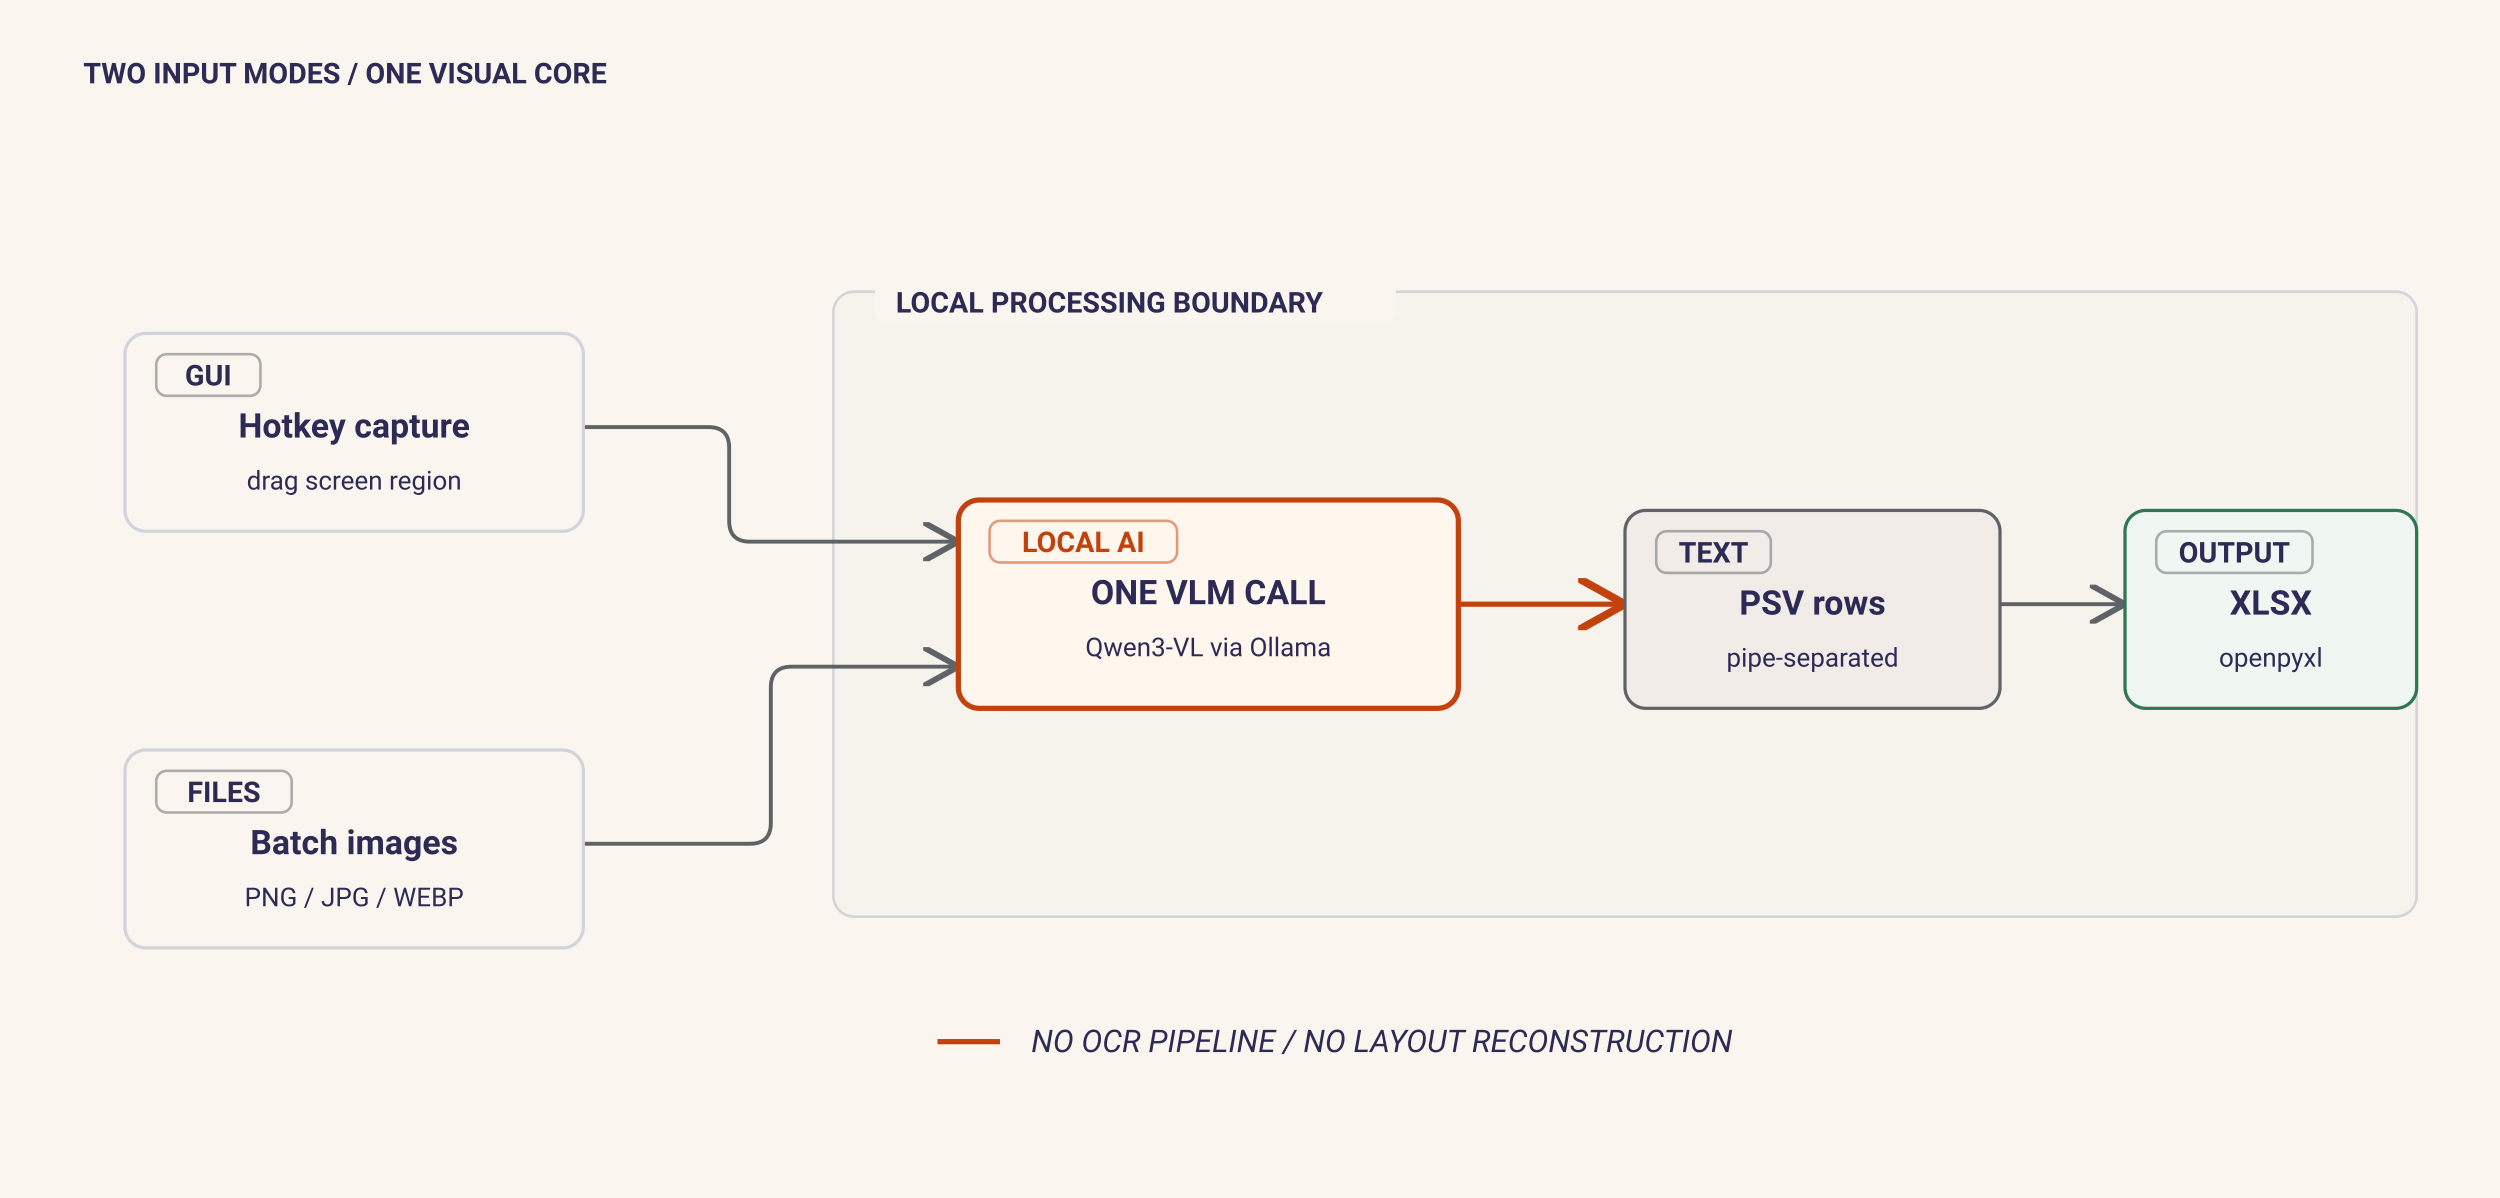
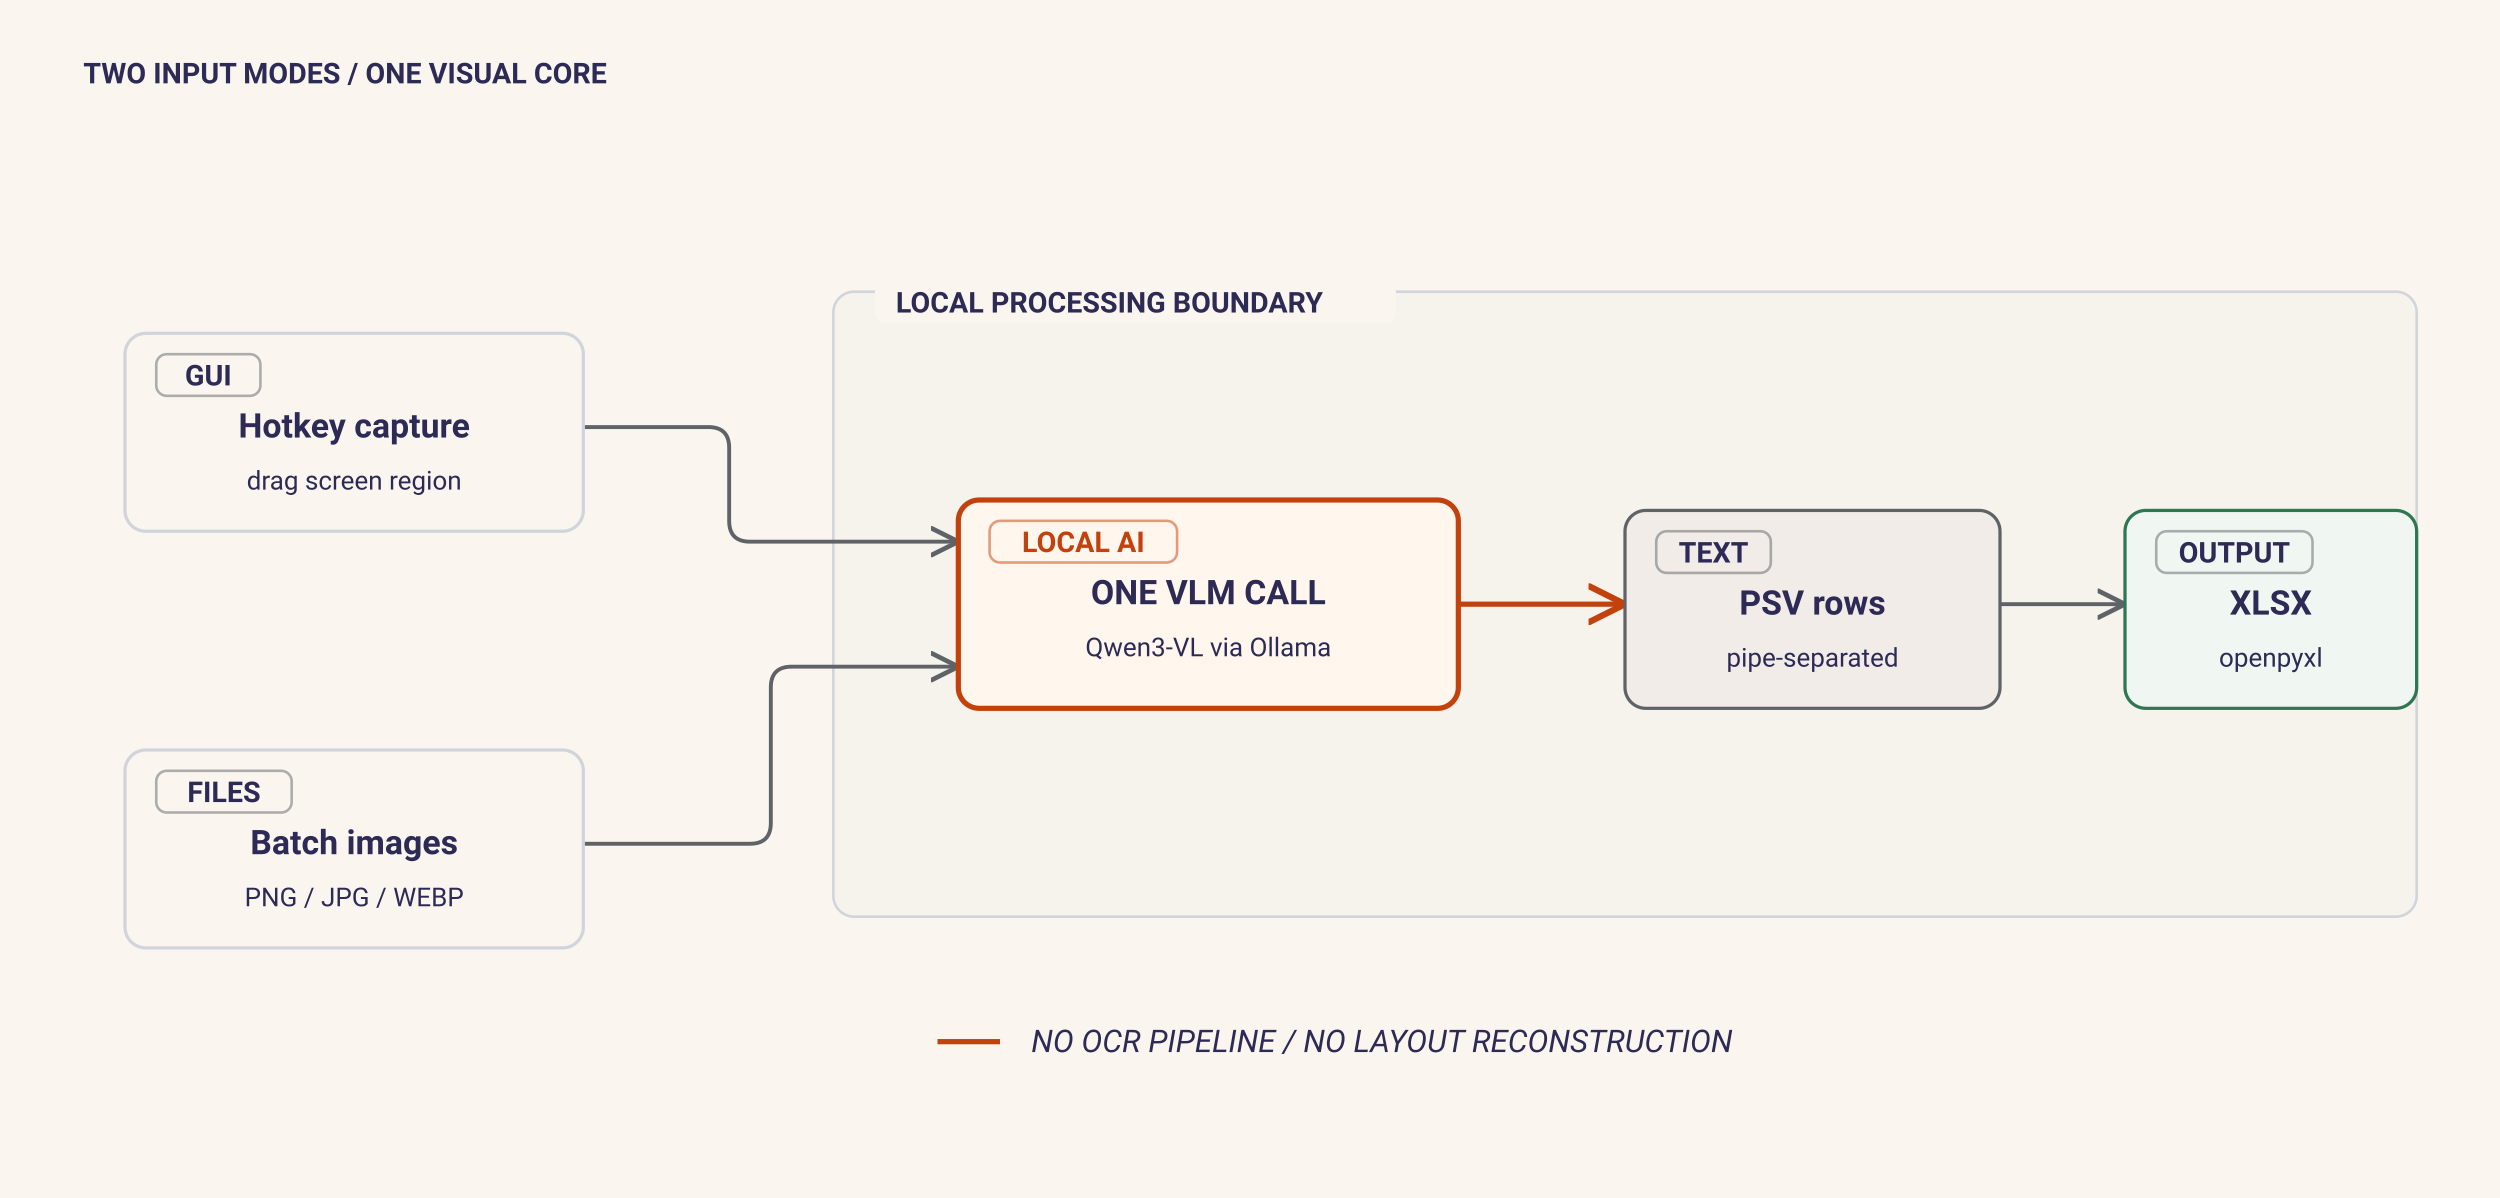
<svg xmlns="http://www.w3.org/2000/svg" class="editorial-diagram editorial-diagram-tablesnap diagram-typography-standard" viewBox="0 0 960 460" width="100%" role="img" aria-labelledby="tablesnap-title tablesnap-desc" preserveAspectRatio="xMidYMid meet">
  <defs>
-     <marker id="tablesnap-arrow-default" markerWidth="10" markerHeight="10" refX="9" refY="5" orient="auto">
-       <path d="M0,0 L9,5 L0,10" fill="none" stroke="#5f6368" stroke-width="1.5" stroke-linecap="round" stroke-linejoin="round" />
+     <marker id="tablesnap-arrow-default" markerWidth="8" markerHeight="8" refX="7" refY="4" orient="auto">
+       <path d="M0,0.5 L7,4 L0,7.5" fill="none" stroke="#5f6368" stroke-width="1.2" stroke-linecap="round" stroke-linejoin="round" />
    </marker>
-     <marker id="tablesnap-arrow-accent" markerWidth="10" markerHeight="10" refX="9" refY="5" orient="auto">
-       <path d="M0,0 L9,5 L0,10" fill="none" stroke="#c2410c" stroke-width="1.5" stroke-linecap="round" stroke-linejoin="round" />
+     <marker id="tablesnap-arrow-accent" markerWidth="8" markerHeight="8" refX="7" refY="4" orient="auto">
+       <path d="M0,0.5 L7,4 L0,7.5" fill="none" stroke="#c2410c" stroke-width="1.2" stroke-linecap="round" stroke-linejoin="round" />
    </marker>
-     <marker id="tablesnap-arrow-success" markerWidth="10" markerHeight="10" refX="9" refY="5" orient="auto">
-       <path d="M0,0 L9,5 L0,10" fill="none" stroke="#2f7652" stroke-width="1.5" stroke-linecap="round" stroke-linejoin="round" />
+     <marker id="tablesnap-arrow-success" markerWidth="8" markerHeight="8" refX="7" refY="4" orient="auto">
+       <path d="M0,0.5 L7,4 L0,7.5" fill="none" stroke="#2f7652" stroke-width="1.2" stroke-linecap="round" stroke-linejoin="round" />
    </marker>
-     <marker id="tablesnap-arrow-danger" markerWidth="10" markerHeight="10" refX="9" refY="5" orient="auto">
-       <path d="M0,0 L9,5 L0,10" fill="none" stroke="#a34444" stroke-width="1.5" stroke-linecap="round" stroke-linejoin="round" />
+     <marker id="tablesnap-arrow-danger" markerWidth="8" markerHeight="8" refX="7" refY="4" orient="auto">
+       <path d="M0,0.5 L7,4 L0,7.5" fill="none" stroke="#a34444" stroke-width="1.2" stroke-linecap="round" stroke-linejoin="round" />
    </marker>
  </defs>
  <style>
.editorial-diagram text{font-family:-apple-system,BlinkMacSystemFont,'Segoe UI',Roboto,'Noto Sans SC',sans-serif;fill:#2d2b55;letter-spacing:0}
.zone&gt;rect:first-child{fill:#2d2b55;fill-opacity:.018;stroke:#d1d5db;stroke-width:1}
.zone-label-mask{fill:#faf6ef}
.connector-label rect{fill:#faf6ef;fill-opacity:.82}
.zone-label,.node-tag,.connector-label text,.label-eyebrow{font-family:'SFMono-Regular',Consolas,'Liberation Mono','Noto Sans Mono CJK SC',monospace;font-size:11px;font-weight:600;letter-spacing:.08em;fill:#5f6368}
.lane rect{fill:#faf6ef;stroke:#e5e7eb;stroke-width:1}.lane-tinted rect{fill:#2d2b55;fill-opacity:.018}
.lane line{stroke:#d1d5db;stroke-width:1}.lane-label{font-family:'SFMono-Regular',Consolas,'Liberation Mono','Noto Sans Mono CJK SC',monospace;font-size:11px;font-weight:600;fill:#5f6368;letter-spacing:.06em}
.connector{fill:none;stroke:#5f6368;stroke-width:1.5}
.connector-accent{stroke:#c2410c;stroke-width:2}
.connector-success{stroke:#2f7652}.connector-danger{stroke:#a34444}
.connector-dashed{stroke-dasharray:6 4}
.node-mask,.decision-mask{fill:#faf6ef;stroke:none}
.node-box{fill:#ffffff;stroke:#2d2b55;stroke-width:1.25}
.node-muted .node-box{fill:#faf6ef;stroke:#d1d5db}
.node-store .node-box{fill:#2d2b55;fill-opacity:.045;stroke:#5f6368}
.node-optional .node-box{fill:#faf6ef;stroke:#d1d5db;stroke-dasharray:6 4}
.node-focal .node-box{fill:#fff7ed;stroke:#c2410c;stroke-width:2}
.node-success .node-box{fill:#f0f7f2;stroke:#2f7652}
.node-danger .node-box{fill:#fdf2f2;stroke:#a34444}
.node-tag-box{fill:none;stroke:#5f6368;stroke-opacity:.5}
.node-focal .node-tag-box{stroke:#c2410c}.node-focal .node-tag{fill:#c2410c}
.node-title,.decision-title{font-size:13px;font-weight:650}
.node-subtitle,.decision-subtitle{font-family:'SFMono-Regular',Consolas,'Liberation Mono','Noto Sans Mono CJK SC',monospace;font-size:10px;fill:#5f6368}
.decision-box{fill:#ffffff;stroke:#2d2b55;stroke-width:1.25}
.decision-focal .decision-box{fill:#fff7ed;stroke:#c2410c;stroke-width:2}
.connector-label rect{stroke:#e5e7eb;stroke-width:.5}
.connector-label-accent rect{stroke:#c2410c;stroke-opacity:.45}.connector-label-accent text{fill:#c2410c}
.connector-label-success rect{stroke:#2f7652;stroke-opacity:.45}.connector-label-success text{fill:#2f7652}
.connector-label-danger rect{stroke:#a34444;stroke-opacity:.45}.connector-label-danger text{fill:#a34444}
.connector-label-dashed rect{stroke:#5f6368;stroke-dasharray:3 2}.connector-label-dashed text{fill:#5f6368}
.annotation line{stroke:#c2410c;stroke-width:2}.annotation text{font-size:12px;font-style:italic}
.label-metric{font-family:'SFMono-Regular',Consolas,'Liberation Mono','Noto Sans Mono CJK SC',monospace;font-size:12px;font-weight:600;fill:#c2410c}
.step-header rect{fill:#2d2b55;fill-opacity:.1}.step-header text{font-family:'SFMono-Regular',Consolas,'Liberation Mono','Noto Sans Mono CJK SC',monospace;font-size:11px;font-weight:600;fill:#5f6368}
.step-header .step-label{letter-spacing:.06em}.step-focal rect{fill:#f97316;fill-opacity:.16}.step-focal text{fill:#c2410c}
.diagram-typography-expanded .zone-label,.diagram-typography-expanded .node-tag,.diagram-typography-expanded .connector-label text,.diagram-typography-expanded .label-eyebrow{font-size:12px}
.diagram-typography-expanded .node-title,.diagram-typography-expanded .decision-title{font-size:14px}
.diagram-typography-expanded .node-subtitle,.diagram-typography-expanded .decision-subtitle{font-size:10px}
.diagram-typography-expanded .annotation text{font-size:13px}
</style>
  <rect width="960" height="460" fill="#faf6ef" />
  <g class="zone">
    <rect x="320" y="112" width="608" height="240" rx="8" />
    <rect class="zone-label-mask" x="336" y="108" width="200" height="16" rx="4" />
    <text class="zone-label" x="344" y="120">LOCAL PROCESSING BOUNDARY</text>
  </g>
  <path class="connector connector-default" d="M 224 164 L 272 164 Q 280 164 280 172 L 280 200 Q 280 208 288 208 L 368 208" marker-end="url(#tablesnap-arrow-default)" />
  <path class="connector connector-default" d="M 224 324 L 288 324 Q 296 324 296 316 L 296 264 Q 296 256 304 256 L 368 256" marker-end="url(#tablesnap-arrow-default)" />
  <path class="connector connector-accent" d="M 560 232 L 624 232" marker-end="url(#tablesnap-arrow-accent)" />
  <path class="connector connector-default" d="M 768 232 L 816 232" marker-end="url(#tablesnap-arrow-default)" />
  <g class="node node-muted">
    <rect class="node-mask" x="48" y="128" width="176" height="76" rx="8" />
    <rect class="node-box" x="48" y="128" width="176" height="76" rx="8" />
    <rect class="node-tag-box" x="60" y="136" width="40" height="16" rx="4" />
    <text class="node-tag" x="80" y="148" text-anchor="middle">GUI</text>
    <text class="node-title" text-anchor="middle">
      <tspan x="136" y="168">Hotkey capture</tspan>
    </text>
    <text class="node-subtitle" text-anchor="middle">
      <tspan x="136" y="188">drag screen region</tspan>
    </text>
  </g>
  <g class="node node-muted">
    <rect class="node-mask" x="48" y="288" width="176" height="76" rx="8" />
    <rect class="node-box" x="48" y="288" width="176" height="76" rx="8" />
    <rect class="node-tag-box" x="60" y="296" width="52" height="16" rx="4" />
    <text class="node-tag" x="86" y="308" text-anchor="middle">FILES</text>
    <text class="node-title" text-anchor="middle">
      <tspan x="136" y="328">Batch images</tspan>
    </text>
    <text class="node-subtitle" text-anchor="middle">
      <tspan x="136" y="348">PNG / JPG / WEBP</tspan>
    </text>
  </g>
  <g class="node node-focal">
    <rect class="node-mask" x="368" y="192" width="192" height="80" rx="8" />
    <rect class="node-box" x="368" y="192" width="192" height="80" rx="8" />
    <rect class="node-tag-box" x="380" y="200" width="72" height="16" rx="4" />
    <text class="node-tag" x="416" y="212" text-anchor="middle">LOCAL AI</text>
    <text class="node-title" text-anchor="middle">
      <tspan x="464" y="232">ONE VLM CALL</tspan>
    </text>
    <text class="node-subtitle" text-anchor="middle">
      <tspan x="464" y="252">Qwen3-VL via Ollama</tspan>
    </text>
  </g>
  <g class="node node-store">
    <rect class="node-mask" x="624" y="196" width="144" height="76" rx="8" />
    <rect class="node-box" x="624" y="196" width="144" height="76" rx="8" />
    <rect class="node-tag-box" x="636" y="204" width="44" height="16" rx="4" />
    <text class="node-tag" x="658" y="216" text-anchor="middle">TEXT</text>
    <text class="node-title" text-anchor="middle">
      <tspan x="696" y="236">PSV rows</tspan>
    </text>
    <text class="node-subtitle" text-anchor="middle">
      <tspan x="696" y="256">pipe-separated</tspan>
    </text>
  </g>
  <g class="node node-success">
    <rect class="node-mask" x="816" y="196" width="112" height="76" rx="8" />
    <rect class="node-box" x="816" y="196" width="112" height="76" rx="8" />
    <rect class="node-tag-box" x="828" y="204" width="60" height="16" rx="4" />
    <text class="node-tag" x="858" y="216" text-anchor="middle">OUTPUT</text>
    <text class="node-title" text-anchor="middle">
      <tspan x="872" y="236">XLSX</tspan>
    </text>
    <text class="node-subtitle" text-anchor="middle">
      <tspan x="872" y="256">openpyxl</tspan>
    </text>
  </g>
  <text class="label label-eyebrow" x="32" y="32" text-anchor="start">TWO INPUT MODES / ONE VISUAL CORE</text>
  <g class="annotation">
    <line x1="360" y1="400" x2="384" y2="400" />
    <text x="396" y="404">NO OCR PIPELINE / NO LAYOUT RECONSTRUCTION</text>
  </g>
</svg>
